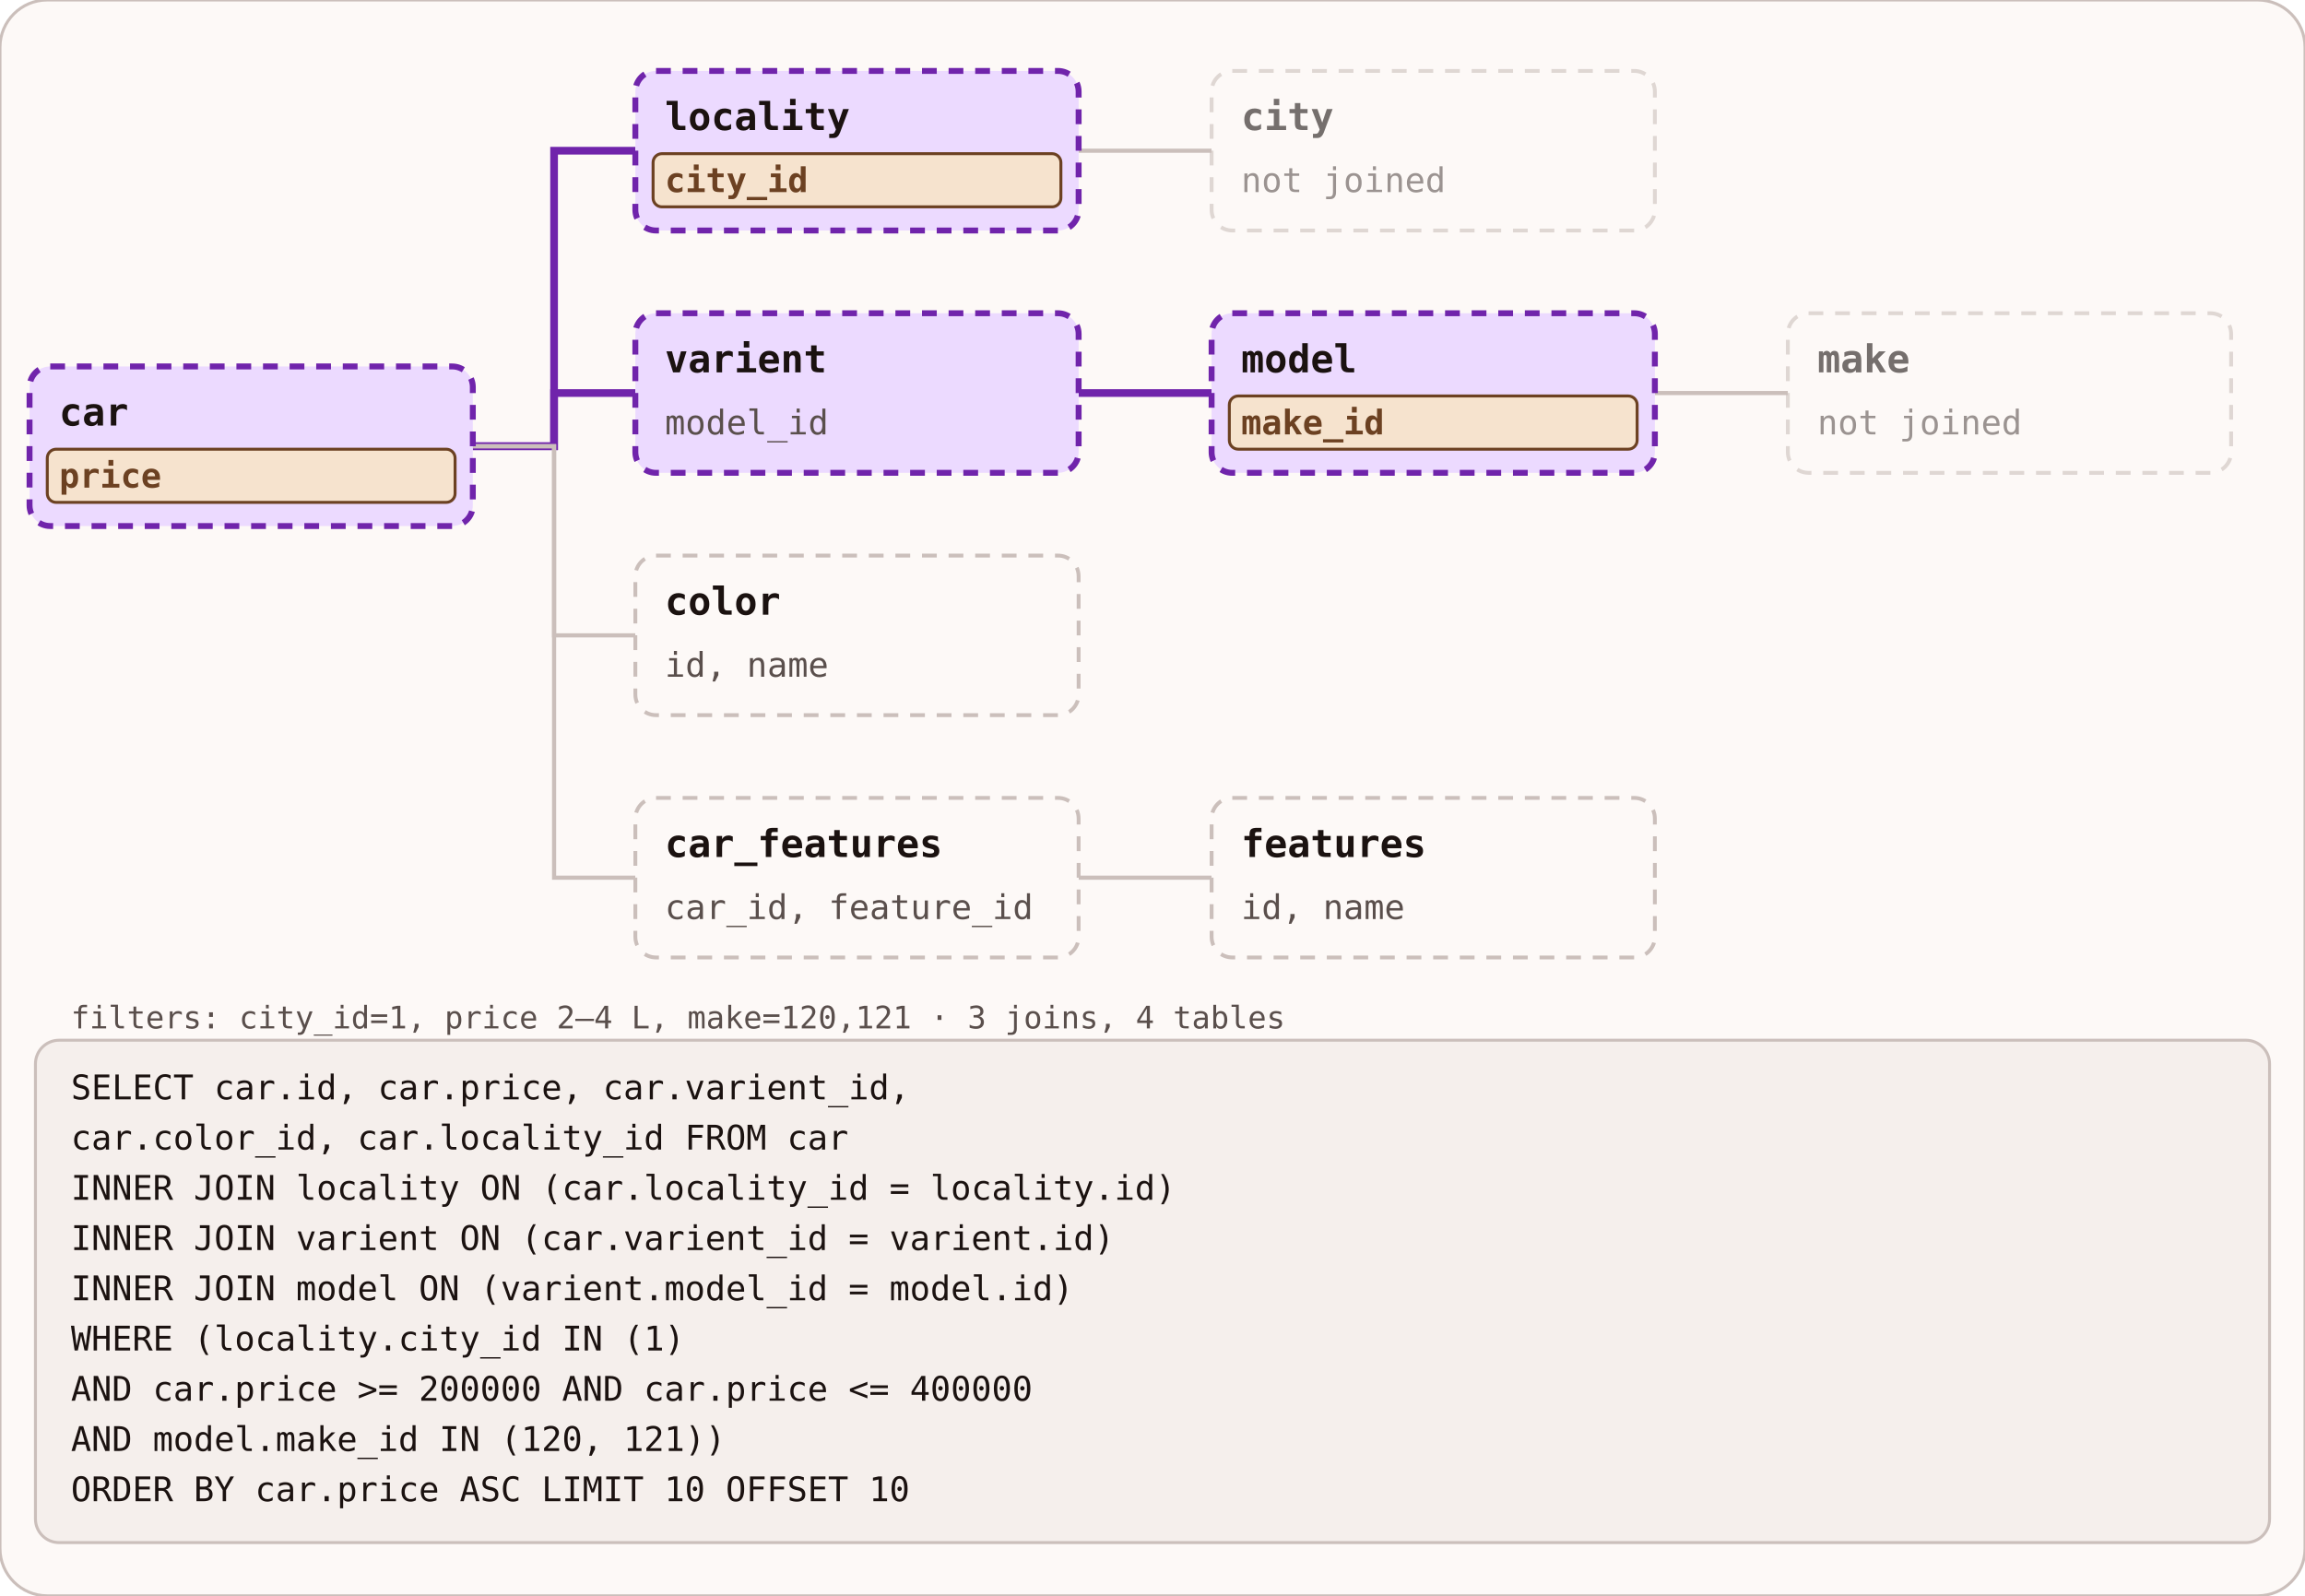
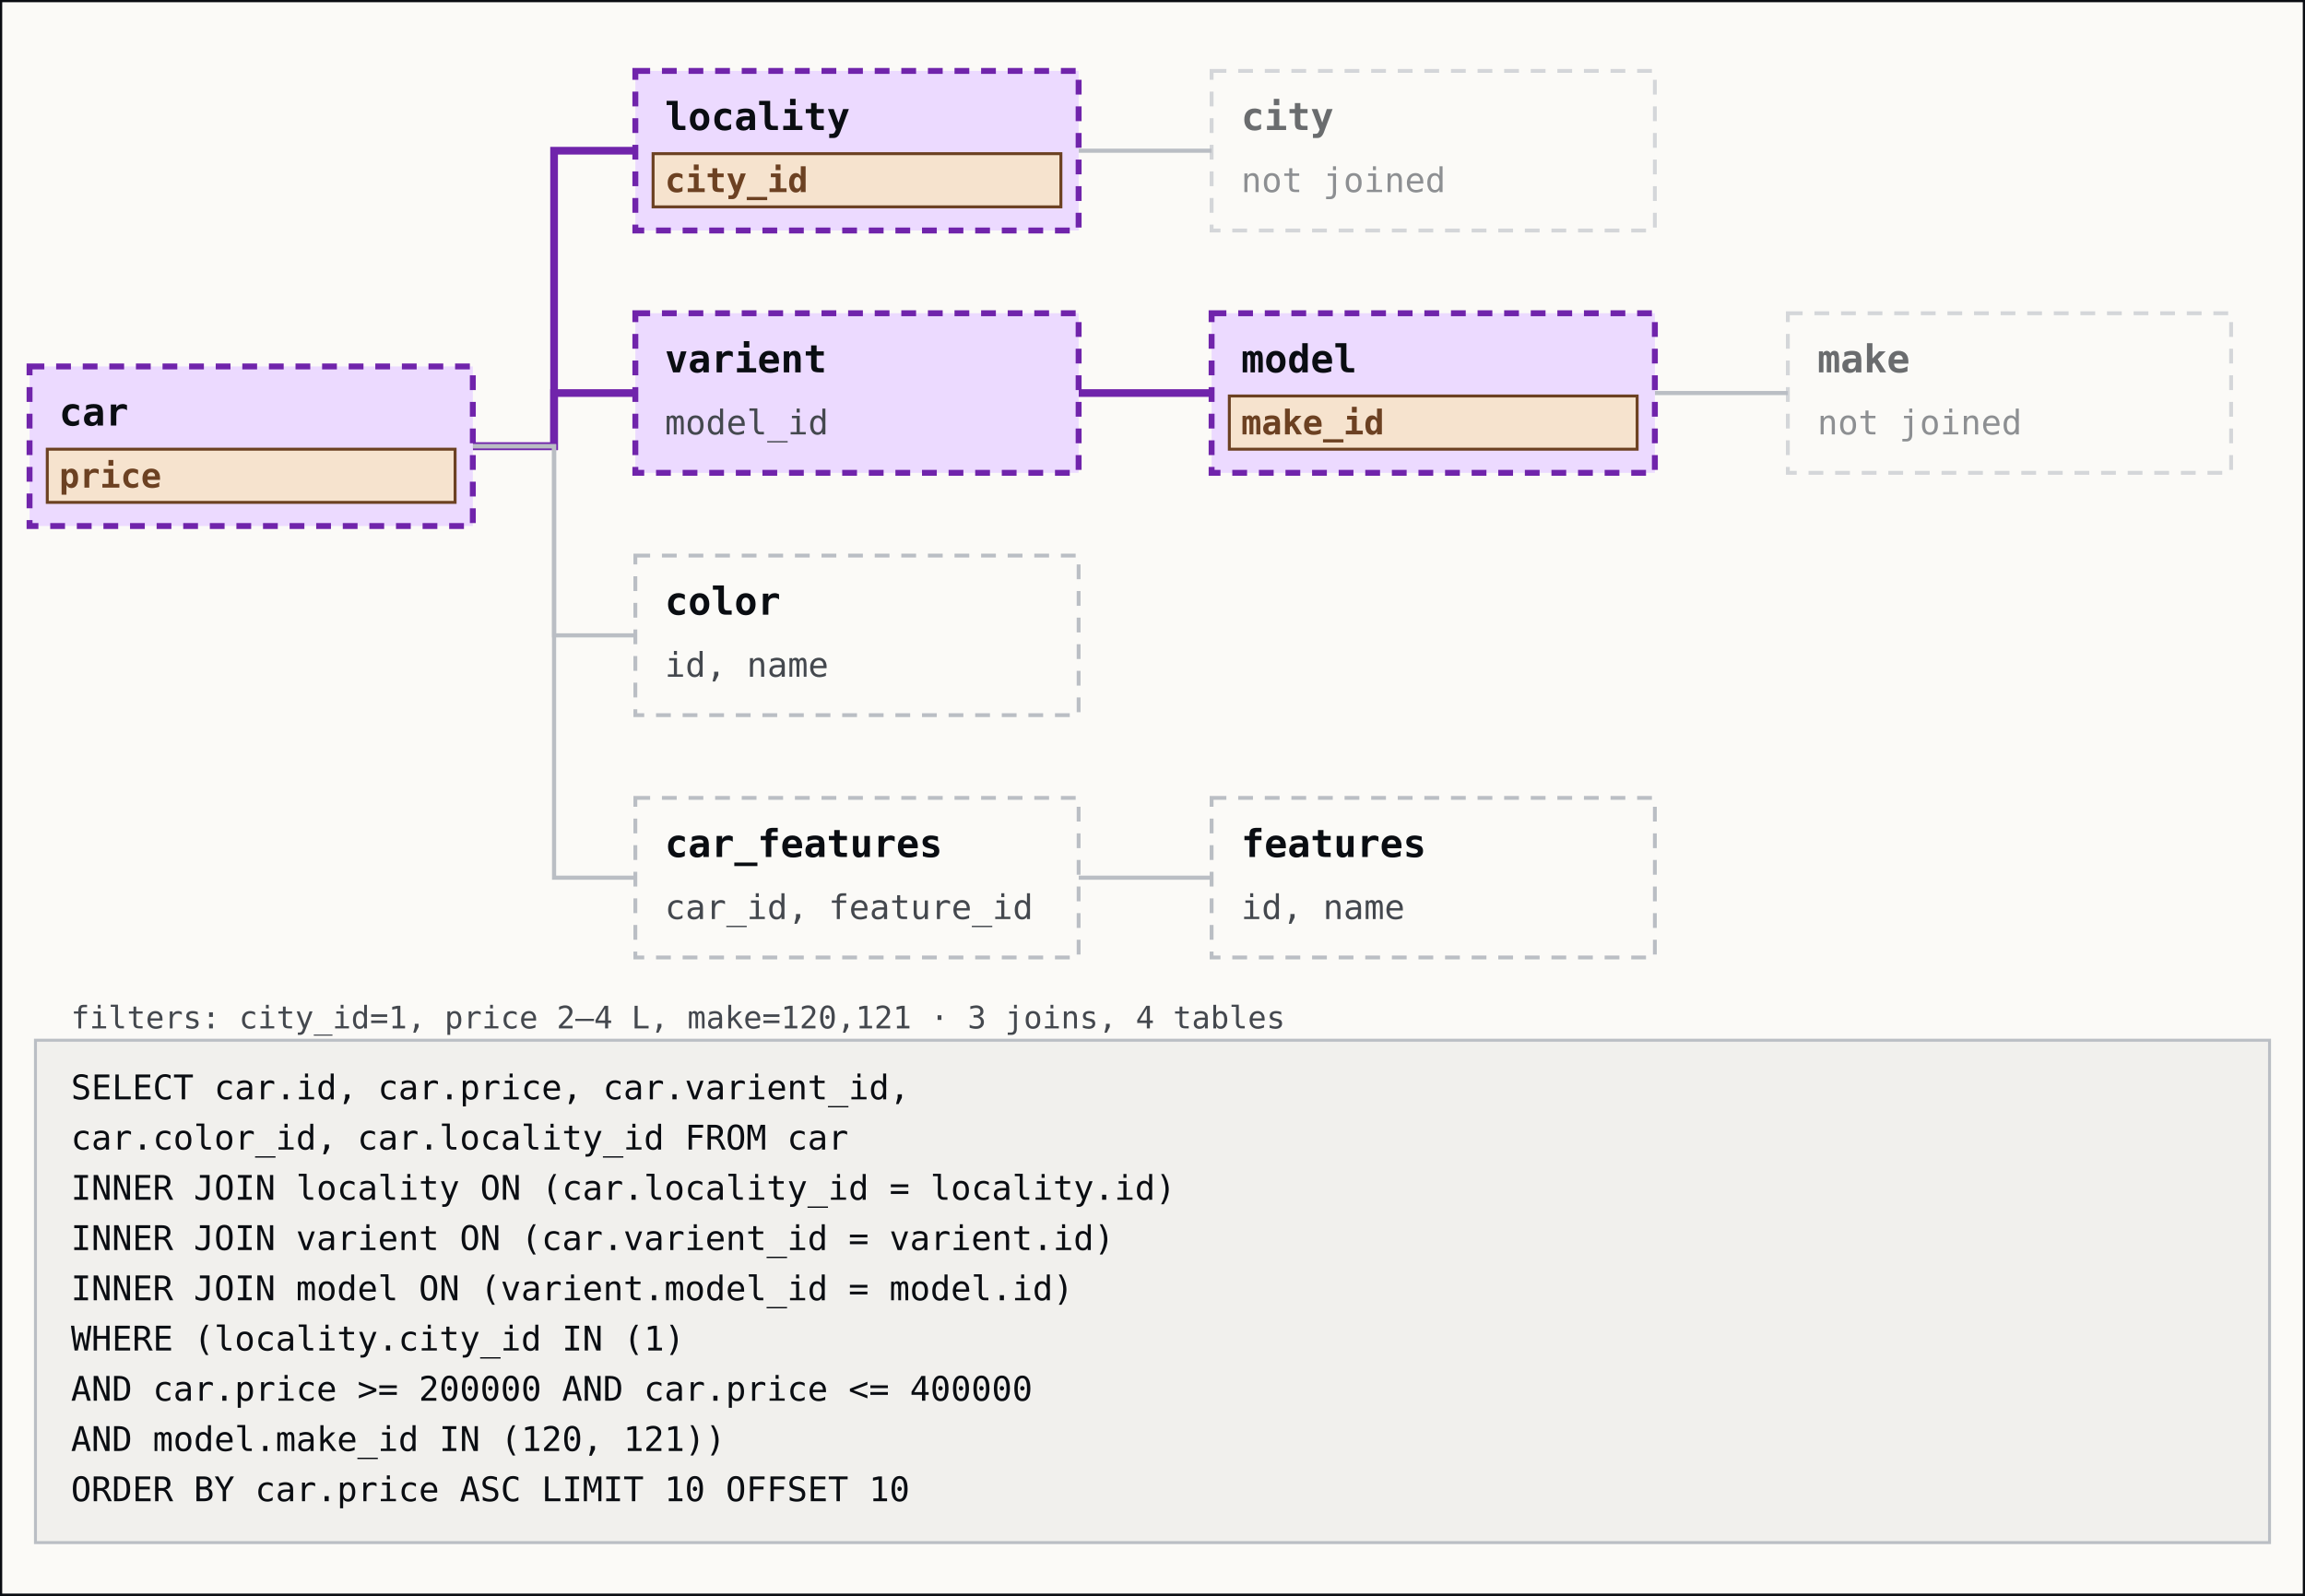
<svg xmlns="http://www.w3.org/2000/svg" viewBox="0 0 780 540" width="780" height="540" font-family="ui-monospace, 'JetBrains Mono', Menlo, monospace" font-size="13">
-   <rect width="780" height="540" rx="16" fill="#fdf9f7" stroke="#cbbfbb" />
+   <rect width="780" height="540" fill="#fbfaf7" stroke="#0a0d12" stroke-width="1.5" />
  <g transform="translate(0,14)">
    <path d="M160,137.0 H187.5 V37.0 H215" fill="none" stroke="#7024ab" stroke-width="2.6" />
-     <path d="M365,37.0 H410" fill="none" stroke="#cbbfbb" stroke-width="1.4" />
+     <path d="M365,37.0 H410" fill="none" stroke="#babec4" stroke-width="1.4" />
    <path d="M160,137.0 H187.5 V119.0 H215" fill="none" stroke="#7024ab" stroke-width="2.6" />
    <path d="M365,119.0 H410" fill="none" stroke="#7024ab" stroke-width="2.6" />
-     <path d="M560,119.0 H605" fill="none" stroke="#cbbfbb" stroke-width="1.4" />
-     <path d="M160,137.0 H187.5 V201.0 H215" fill="none" stroke="#cbbfbb" stroke-width="1.4" />
-     <path d="M160,137.0 H187.5 V283.0 H215" fill="none" stroke="#cbbfbb" stroke-width="1.4" />
-     <path d="M365,283.0 H410" fill="none" stroke="#cbbfbb" stroke-width="1.4" />
+     <path d="M560,119.0 H605" fill="none" stroke="#babec4" stroke-width="1.4" />
+     <path d="M160,137.0 H187.5 V201.0 H215" fill="none" stroke="#babec4" stroke-width="1.4" />
+     <path d="M160,137.0 H187.5 V283.0 H215" fill="none" stroke="#babec4" stroke-width="1.4" />
+     <path d="M365,283.0 H410" fill="none" stroke="#babec4" stroke-width="1.4" />
    <g>
-       <rect x="10" y="110" width="150" height="54" rx="7" fill="#ecdaff" stroke="#7024ab" stroke-width="2" stroke-dasharray="5 4" />
-       <text x="20" y="130" font-weight="800" fill="#1b1210">car</text>
-       <rect x="16" y="138" width="138" height="18" rx="3" fill="#f6e3ce" stroke="#6c4122" />
+       <rect x="10" y="110" width="150" height="54" fill="#ecdaff" stroke="#7024ab" stroke-width="2" stroke-dasharray="5 4" />
+       <text x="20" y="130" font-weight="800" fill="#0a0d12">car</text>
+       <rect x="16" y="138" width="138" height="18" fill="#f6e3ce" stroke="#6c4122" />
      <text x="20" y="151" font-size="11.5" font-weight="800" fill="#6c4122">price</text>
    </g>
    <g>
-       <rect x="215" y="10" width="150" height="54" rx="7" fill="#ecdaff" stroke="#7024ab" stroke-width="2" stroke-dasharray="5 4" />
-       <text x="225" y="30" font-weight="800" fill="#1b1210">locality</text>
-       <rect x="221" y="38" width="138" height="18" rx="3" fill="#f6e3ce" stroke="#6c4122" />
+       <rect x="215" y="10" width="150" height="54" fill="#ecdaff" stroke="#7024ab" stroke-width="2" stroke-dasharray="5 4" />
+       <text x="225" y="30" font-weight="800" fill="#0a0d12">locality</text>
+       <rect x="221" y="38" width="138" height="18" fill="#f6e3ce" stroke="#6c4122" />
      <text x="225" y="51" font-size="11.5" font-weight="800" fill="#6c4122">city_id</text>
    </g>
    <g opacity="0.6">
-       <rect x="410" y="10" width="150" height="54" rx="7" fill="#fdf9f7" stroke="#cbbfbb" stroke-width="1.3" stroke-dasharray="5 4" />
-       <text x="420" y="30" font-weight="800" fill="#1b1210">city</text>
-       <text x="420" y="51" font-size="11.5" fill="#5a4f4c">not joined</text>
+       <rect x="410" y="10" width="150" height="54" fill="#fbfaf7" stroke="#babec4" stroke-width="1.3" stroke-dasharray="5 4" />
+       <text x="420" y="30" font-weight="800" fill="#0a0d12">city</text>
+       <text x="420" y="51" font-size="11.5" fill="#44484e">not joined</text>
    </g>
    <g>
-       <rect x="215" y="92" width="150" height="54" rx="7" fill="#ecdaff" stroke="#7024ab" stroke-width="2" stroke-dasharray="5 4" />
-       <text x="225" y="112" font-weight="800" fill="#1b1210">varient</text>
-       <text x="225" y="133" font-size="11.5" fill="#5a4f4c">model_id</text>
+       <rect x="215" y="92" width="150" height="54" fill="#ecdaff" stroke="#7024ab" stroke-width="2" stroke-dasharray="5 4" />
+       <text x="225" y="112" font-weight="800" fill="#0a0d12">varient</text>
+       <text x="225" y="133" font-size="11.5" fill="#44484e">model_id</text>
    </g>
    <g>
-       <rect x="410" y="92" width="150" height="54" rx="7" fill="#ecdaff" stroke="#7024ab" stroke-width="2" stroke-dasharray="5 4" />
-       <text x="420" y="112" font-weight="800" fill="#1b1210">model</text>
-       <rect x="416" y="120" width="138" height="18" rx="3" fill="#f6e3ce" stroke="#6c4122" />
+       <rect x="410" y="92" width="150" height="54" fill="#ecdaff" stroke="#7024ab" stroke-width="2" stroke-dasharray="5 4" />
+       <text x="420" y="112" font-weight="800" fill="#0a0d12">model</text>
+       <rect x="416" y="120" width="138" height="18" fill="#f6e3ce" stroke="#6c4122" />
      <text x="420" y="133" font-size="11.5" font-weight="800" fill="#6c4122">make_id</text>
    </g>
    <g opacity="0.6">
-       <rect x="605" y="92" width="150" height="54" rx="7" fill="#fdf9f7" stroke="#cbbfbb" stroke-width="1.3" stroke-dasharray="5 4" />
-       <text x="615" y="112" font-weight="800" fill="#1b1210">make</text>
-       <text x="615" y="133" font-size="11.5" fill="#5a4f4c">not joined</text>
+       <rect x="605" y="92" width="150" height="54" fill="#fbfaf7" stroke="#babec4" stroke-width="1.3" stroke-dasharray="5 4" />
+       <text x="615" y="112" font-weight="800" fill="#0a0d12">make</text>
+       <text x="615" y="133" font-size="11.5" fill="#44484e">not joined</text>
    </g>
    <g>
-       <rect x="215" y="174" width="150" height="54" rx="7" fill="#fdf9f7" stroke="#cbbfbb" stroke-width="1.3" stroke-dasharray="5 4" />
-       <text x="225" y="194" font-weight="800" fill="#1b1210">color</text>
-       <text x="225" y="215" font-size="11.5" fill="#5a4f4c">id, name</text>
+       <rect x="215" y="174" width="150" height="54" fill="#fbfaf7" stroke="#babec4" stroke-width="1.3" stroke-dasharray="5 4" />
+       <text x="225" y="194" font-weight="800" fill="#0a0d12">color</text>
+       <text x="225" y="215" font-size="11.5" fill="#44484e">id, name</text>
    </g>
    <g>
-       <rect x="215" y="256" width="150" height="54" rx="7" fill="#fdf9f7" stroke="#cbbfbb" stroke-width="1.3" stroke-dasharray="5 4" />
-       <text x="225" y="276" font-weight="800" fill="#1b1210">car_features</text>
-       <text x="225" y="297" font-size="11.5" fill="#5a4f4c">car_id, feature_id</text>
+       <rect x="215" y="256" width="150" height="54" fill="#fbfaf7" stroke="#babec4" stroke-width="1.3" stroke-dasharray="5 4" />
+       <text x="225" y="276" font-weight="800" fill="#0a0d12">car_features</text>
+       <text x="225" y="297" font-size="11.5" fill="#44484e">car_id, feature_id</text>
    </g>
    <g>
-       <rect x="410" y="256" width="150" height="54" rx="7" fill="#fdf9f7" stroke="#cbbfbb" stroke-width="1.3" stroke-dasharray="5 4" />
-       <text x="420" y="276" font-weight="800" fill="#1b1210">features</text>
-       <text x="420" y="297" font-size="11.5" fill="#5a4f4c">id, name</text>
+       <rect x="410" y="256" width="150" height="54" fill="#fbfaf7" stroke="#babec4" stroke-width="1.3" stroke-dasharray="5 4" />
+       <text x="420" y="276" font-weight="800" fill="#0a0d12">features</text>
+       <text x="420" y="297" font-size="11.5" fill="#44484e">id, name</text>
    </g>
  </g>
-   <rect x="12" y="352" width="756" height="170" rx="8" fill="#f5efec" stroke="#cbbfbb" />
-   <text x="24" y="372" font-size="11.5" fill="#1b1210">SELECT car.id, car.price, car.varient_id,</text>
-   <text x="24" y="389" font-size="11.5" fill="#1b1210">       car.color_id, car.locality_id FROM car</text>
-   <text x="24" y="406" font-size="11.5" fill="#1b1210">INNER JOIN locality ON (car.locality_id = locality.id)</text>
-   <text x="24" y="423" font-size="11.5" fill="#1b1210">INNER JOIN varient ON (car.varient_id = varient.id)</text>
-   <text x="24" y="440" font-size="11.5" fill="#1b1210">INNER JOIN model ON (varient.model_id = model.id)</text>
-   <text x="24" y="457" font-size="11.5" fill="#1b1210">WHERE (locality.city_id IN (1)</text>
-   <text x="24" y="474" font-size="11.5" fill="#1b1210">   AND car.price &gt;= 200000 AND car.price &lt;= 400000</text>
-   <text x="24" y="491" font-size="11.5" fill="#1b1210">   AND model.make_id IN (120, 121))</text>
-   <text x="24" y="508" font-size="11.5" fill="#1b1210">ORDER BY car.price ASC LIMIT 10 OFFSET 10</text>
-   <text x="24" y="352" dy="-4" font-size="10.5" fill="#5a4f4c">filters: city_id=1, price 2–4 L, make=120,121 · 3 joins, 4 tables</text>
+   <rect x="12" y="352" width="756" height="170" fill="#f1f0ed" stroke="#babec4" />
+   <text x="24" y="372" font-size="11.5" fill="#0a0d12">SELECT car.id, car.price, car.varient_id,</text>
+   <text x="24" y="389" font-size="11.5" fill="#0a0d12">       car.color_id, car.locality_id FROM car</text>
+   <text x="24" y="406" font-size="11.5" fill="#0a0d12">INNER JOIN locality ON (car.locality_id = locality.id)</text>
+   <text x="24" y="423" font-size="11.5" fill="#0a0d12">INNER JOIN varient ON (car.varient_id = varient.id)</text>
+   <text x="24" y="440" font-size="11.5" fill="#0a0d12">INNER JOIN model ON (varient.model_id = model.id)</text>
+   <text x="24" y="457" font-size="11.5" fill="#0a0d12">WHERE (locality.city_id IN (1)</text>
+   <text x="24" y="474" font-size="11.5" fill="#0a0d12">   AND car.price &gt;= 200000 AND car.price &lt;= 400000</text>
+   <text x="24" y="491" font-size="11.5" fill="#0a0d12">   AND model.make_id IN (120, 121))</text>
+   <text x="24" y="508" font-size="11.5" fill="#0a0d12">ORDER BY car.price ASC LIMIT 10 OFFSET 10</text>
+   <text x="24" y="352" dy="-4" font-size="10.5" fill="#44484e">filters: city_id=1, price 2–4 L, make=120,121 · 3 joins, 4 tables</text>
</svg>
